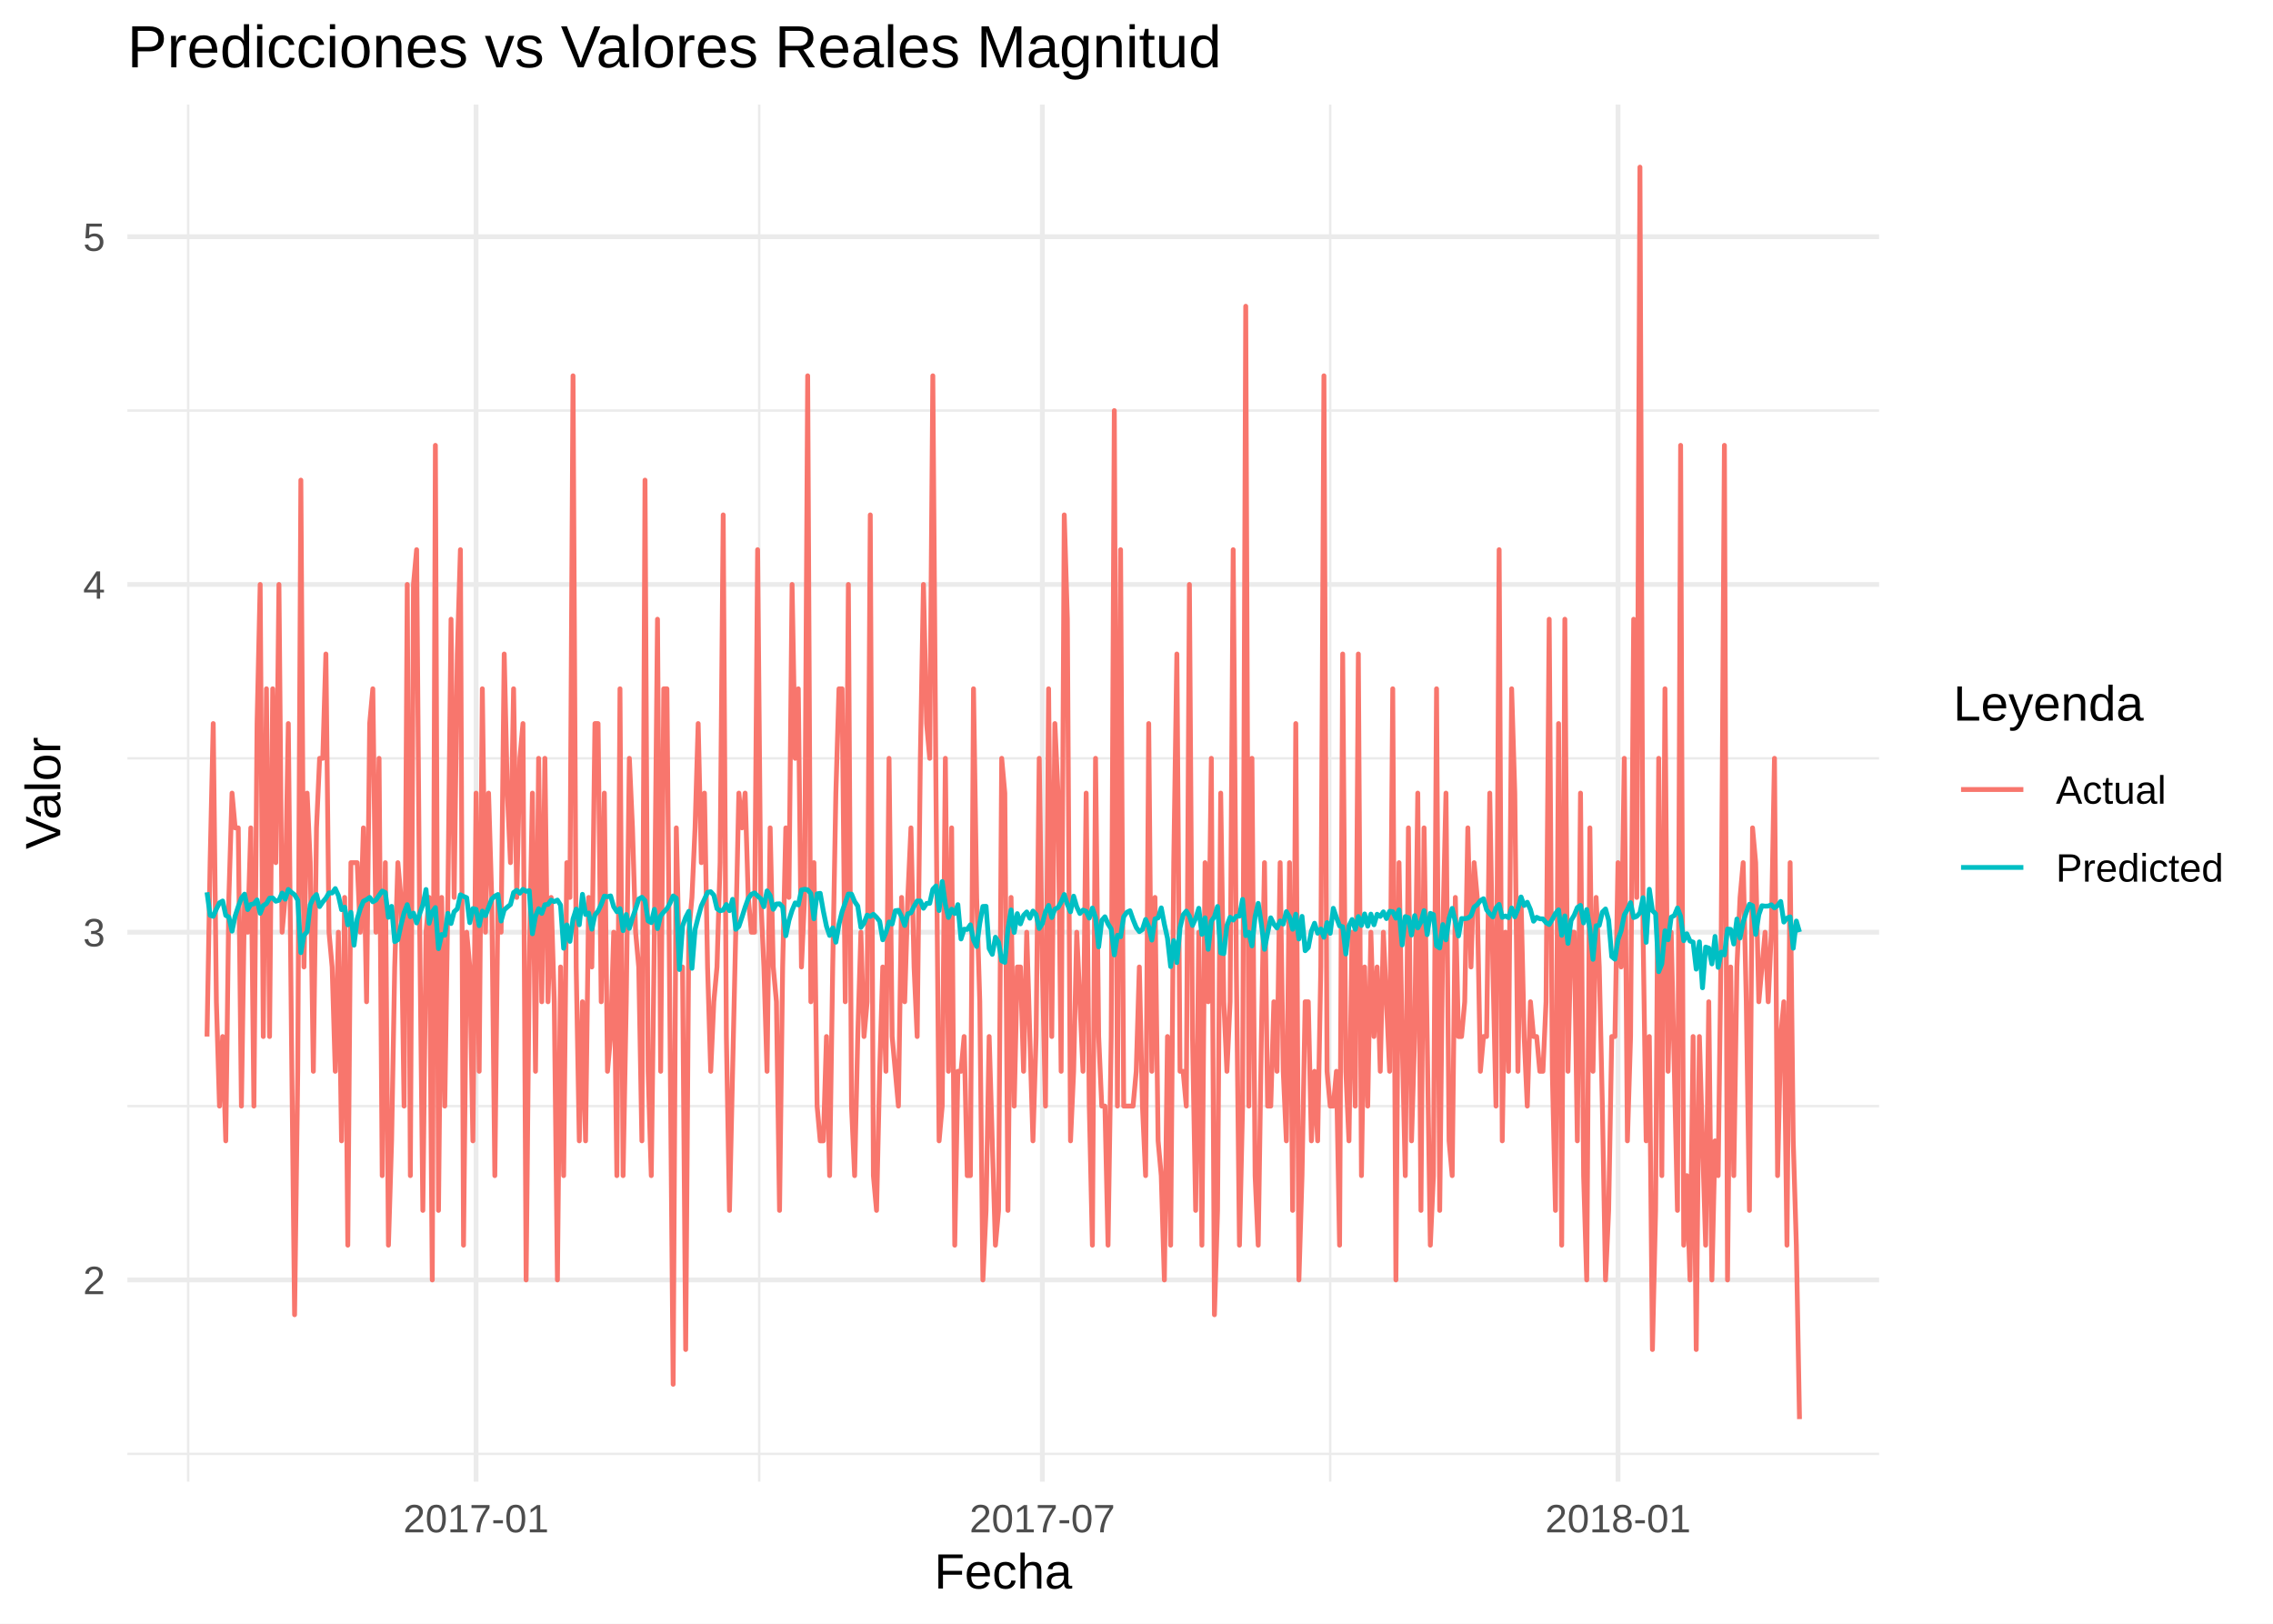
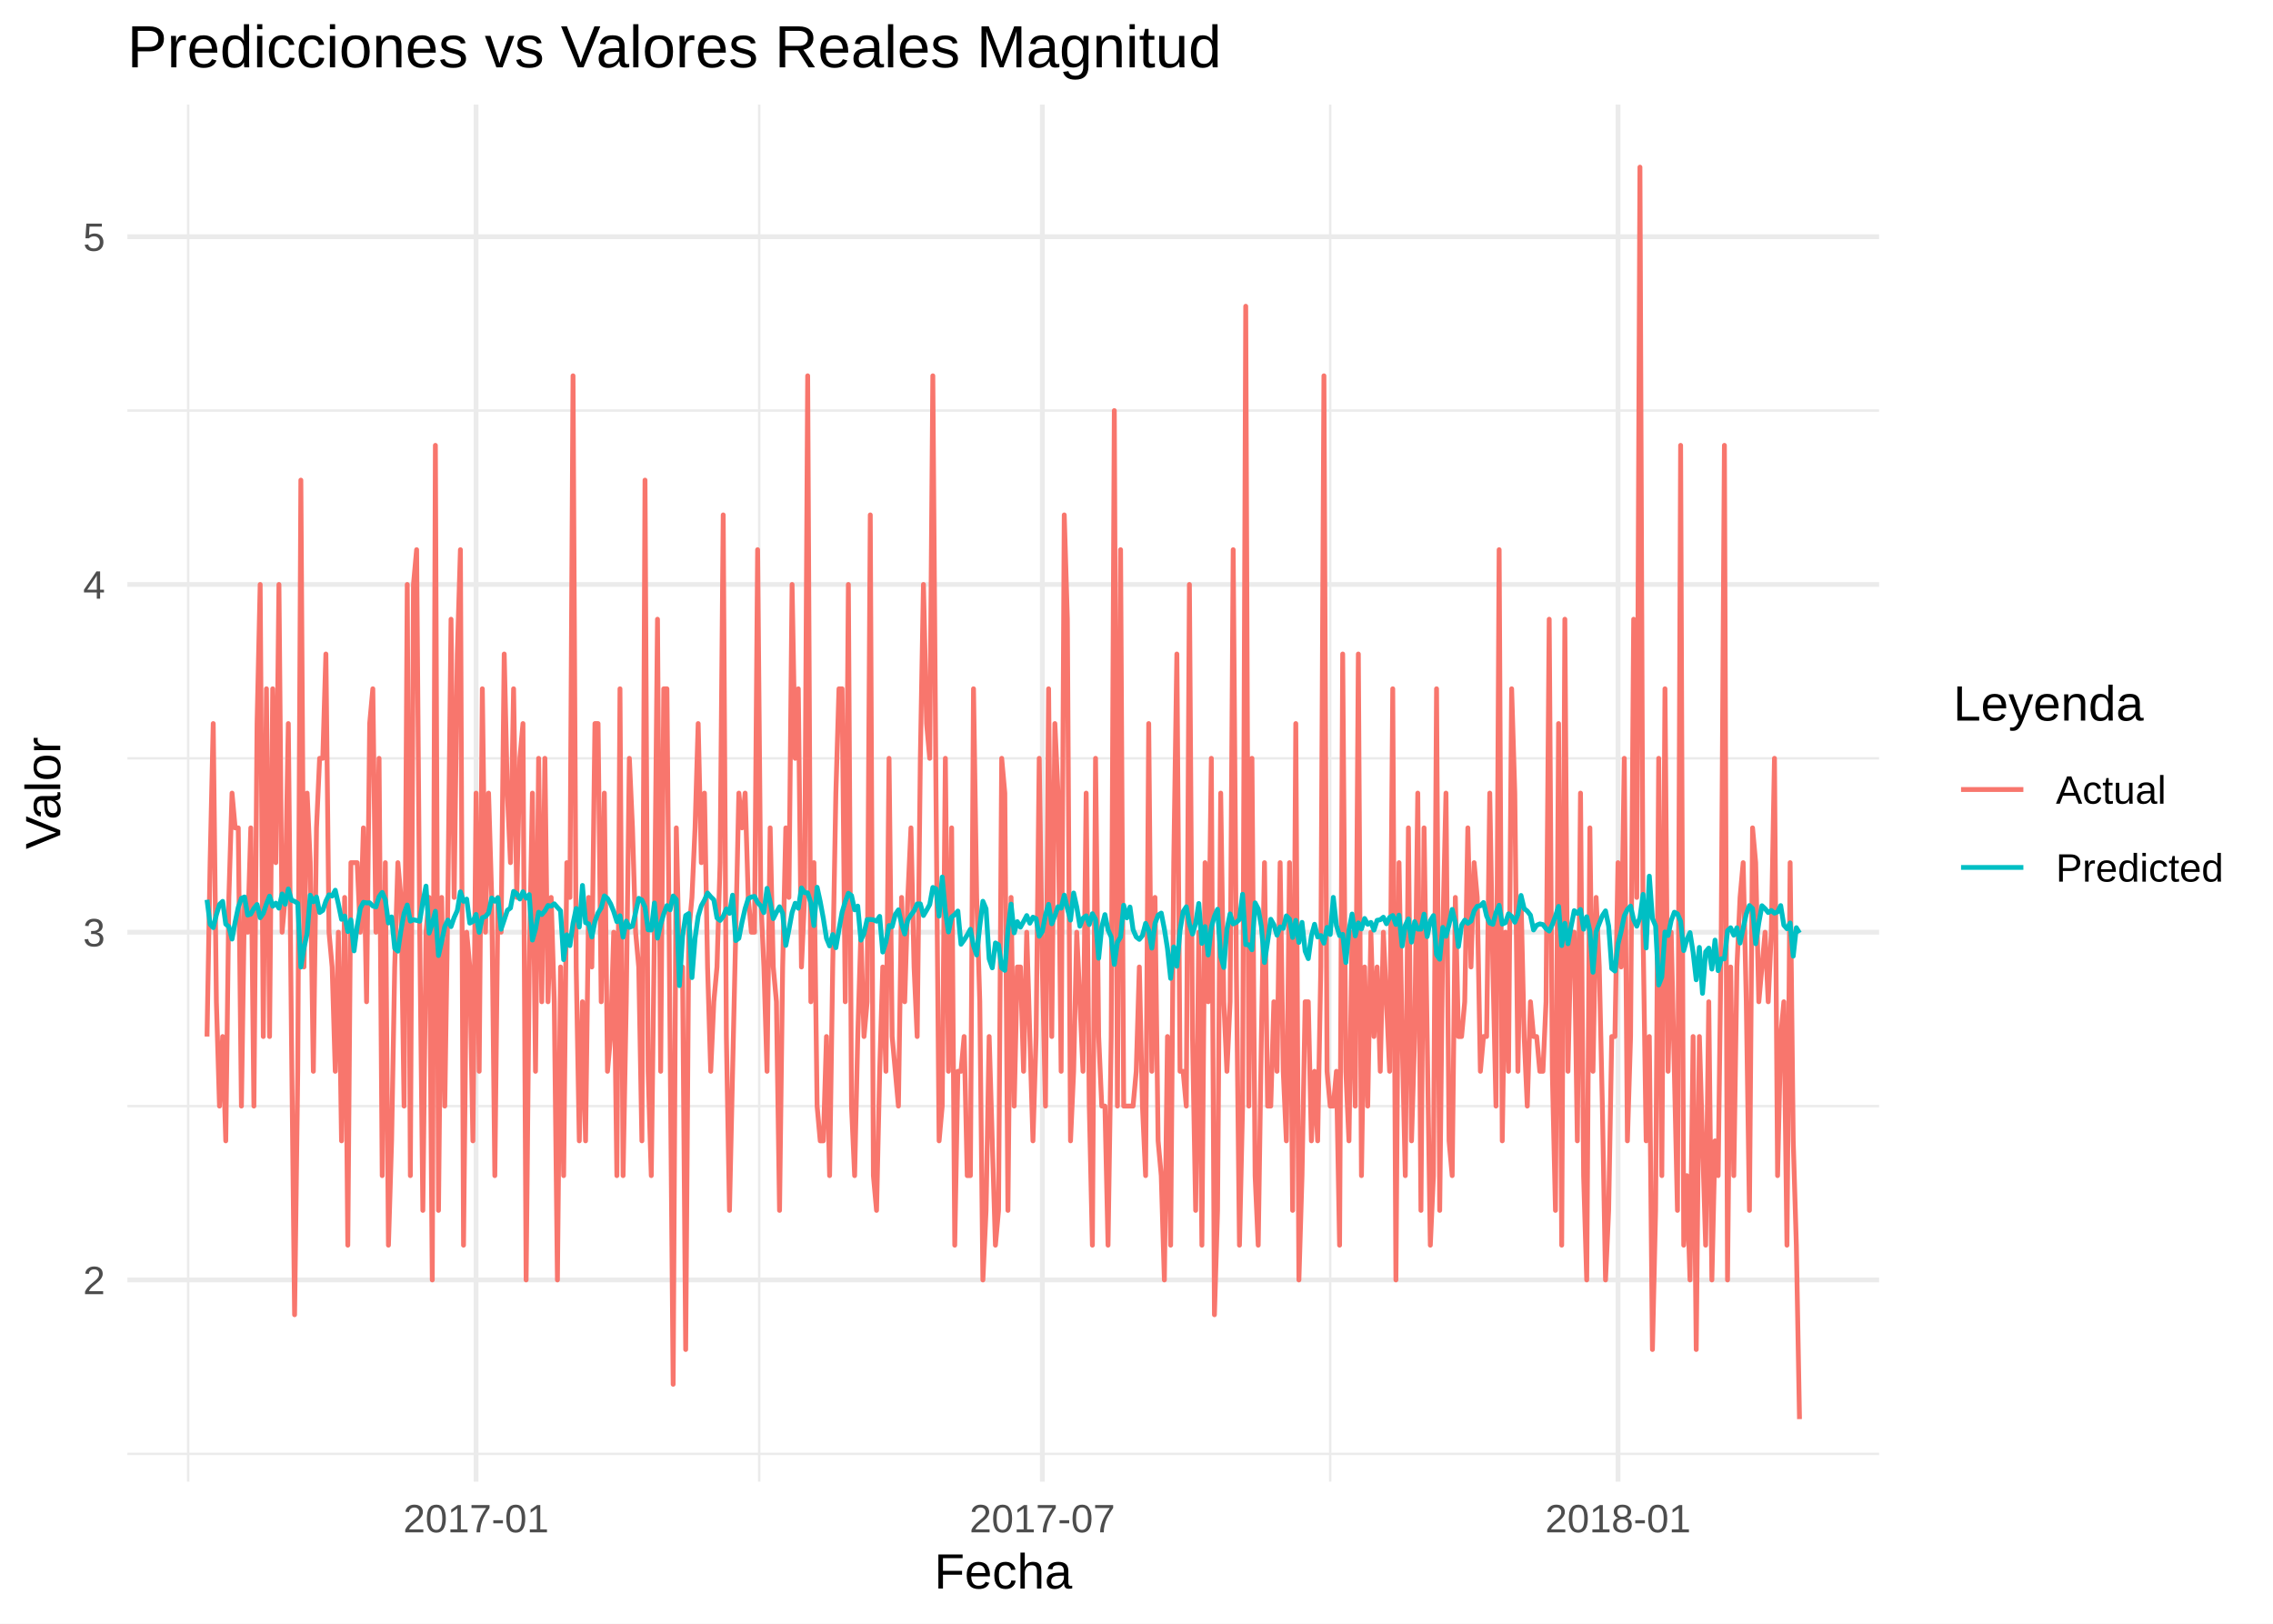
<svg xmlns="http://www.w3.org/2000/svg" class="svglite" width="504.00pt" height="360.00pt" viewBox="0 0 504.00 360.00">
  <defs>
    <style type="text/css">
    .svglite line, .svglite polyline, .svglite polygon, .svglite path, .svglite rect, .svglite circle {
      fill: none;
      stroke: #000000;
      stroke-linecap: round;
      stroke-linejoin: round;
      stroke-miterlimit: 10.00;
    }
    .svglite text {
      white-space: pre;
    }
  </style>
  </defs>
  <rect width="100%" height="100%" style="stroke: none; fill: #FFFFFF;" />
  <defs>
    <clipPath id="cpMC4wMHw1MDQuMDB8MC4wMHwzNjAuMDA=">
      <rect x="0.00" y="0.00" width="504.00" height="360.00" />
    </clipPath>
  </defs>
  <g clip-path="url(#cpMC4wMHw1MDQuMDB8MC4wMHwzNjAuMDA=)">
</g>
  <defs>
    <clipPath id="cpMjguMjR8NDE2LjY2fDIzLjE4fDMyOC41MA==">
      <rect x="28.24" y="23.18" width="388.42" height="305.33" />
    </clipPath>
  </defs>
  <g clip-path="url(#cpMjguMjR8NDE2LjY2fDIzLjE4fDMyOC41MA==)">
    <polyline points="28.24,322.34 416.66,322.34 " style="stroke-width: 0.53; stroke: #EBEBEB; stroke-linecap: butt;" />
    <polyline points="28.24,245.23 416.66,245.23 " style="stroke-width: 0.53; stroke: #EBEBEB; stroke-linecap: butt;" />
    <polyline points="28.24,168.13 416.66,168.13 " style="stroke-width: 0.53; stroke: #EBEBEB; stroke-linecap: butt;" />
    <polyline points="28.24,91.03 416.66,91.03 " style="stroke-width: 0.53; stroke: #EBEBEB; stroke-linecap: butt;" />
    <polyline points="41.73,328.50 41.73,23.18 " style="stroke-width: 0.53; stroke: #EBEBEB; stroke-linecap: butt;" />
    <polyline points="168.34,328.50 168.34,23.18 " style="stroke-width: 0.53; stroke: #EBEBEB; stroke-linecap: butt;" />
    <polyline points="294.95,328.50 294.95,23.18 " style="stroke-width: 0.53; stroke: #EBEBEB; stroke-linecap: butt;" />
    <polyline points="28.24,283.78 416.66,283.78 " style="stroke-width: 1.07; stroke: #EBEBEB; stroke-linecap: butt;" />
    <polyline points="28.24,206.68 416.66,206.68 " style="stroke-width: 1.07; stroke: #EBEBEB; stroke-linecap: butt;" />
    <polyline points="28.24,129.58 416.66,129.58 " style="stroke-width: 1.07; stroke: #EBEBEB; stroke-linecap: butt;" />
    <polyline points="28.24,52.48 416.66,52.48 " style="stroke-width: 1.07; stroke: #EBEBEB; stroke-linecap: butt;" />
    <polyline points="105.56,328.50 105.56,23.18 " style="stroke-width: 1.07; stroke: #EBEBEB; stroke-linecap: butt;" />
    <polyline points="231.12,328.50 231.12,23.18 " style="stroke-width: 1.07; stroke: #EBEBEB; stroke-linecap: butt;" />
    <polyline points="358.77,328.50 358.77,23.18 " style="stroke-width: 1.07; stroke: #EBEBEB; stroke-linecap: butt;" />
    <polyline points="45.90,229.81 46.59,191.26 47.28,160.42 47.98,222.10 48.67,245.23 49.37,229.81 50.06,252.94 50.75,198.97 51.45,175.84 52.14,183.55 52.83,183.55 53.53,245.23 54.22,198.97 54.92,206.68 55.61,183.55 56.30,245.23 57.00,160.42 57.69,129.58 58.38,229.81 59.08,152.71 59.77,229.81 60.47,152.71 61.16,191.26 61.85,129.58 62.55,206.68 63.24,198.97 63.93,160.42 64.63,229.81 65.32,291.49 66.02,237.52 66.71,106.45 67.40,214.39 68.10,175.84 68.79,191.26 69.48,237.52 70.18,183.55 70.87,168.13 71.57,168.13 72.26,145.00 72.95,206.68 73.65,214.39 74.34,237.52 75.03,206.68 75.73,252.94 76.42,198.97 77.12,276.07 77.81,191.26 78.50,191.26 79.20,191.26 79.89,206.68 80.58,183.55 81.28,222.10 81.97,160.42 82.67,152.71 83.36,206.68 84.05,168.13 84.75,260.65 85.44,191.26 86.13,276.07 86.83,252.94 87.52,214.39 88.22,191.26 88.91,198.97 89.60,245.23 90.30,129.58 90.99,260.65 91.68,129.58 92.38,121.87 93.07,206.68 93.76,268.36 94.46,206.68 95.15,198.97 95.85,283.78 96.54,98.74 97.23,268.36 97.93,198.97 98.62,245.23 99.31,198.97 100.01,137.29 100.70,198.97 101.40,145.00 102.09,121.87 102.78,276.07 103.48,206.68 104.17,214.39 104.86,252.94 105.56,175.84 106.25,237.52 106.95,152.71 107.64,206.68 108.33,175.84 109.03,198.97 109.72,260.65 110.41,198.97 111.11,206.68 111.80,145.00 112.50,175.84 113.19,191.26 113.88,152.71 114.58,198.97 115.27,168.13 115.96,160.42 116.66,283.78 117.35,214.39 118.05,175.84 118.74,237.52 119.43,168.13 120.13,222.10 120.82,168.13 121.51,222.10 122.21,198.97 122.90,222.10 123.60,283.78 124.29,214.39 124.98,260.65 125.68,191.26 126.37,198.97 127.06,83.32 127.76,214.39 128.45,252.94 129.15,222.10 129.84,252.94 130.53,198.97 131.23,214.39 131.92,160.42 132.61,160.42 133.31,222.10 134.00,175.84 134.70,237.52 135.39,229.81 136.08,206.68 136.78,260.65 137.47,152.71 138.16,260.65 138.86,222.10 139.55,168.13 140.24,183.55 140.94,206.68 141.63,214.39 142.33,252.94 143.02,106.45 143.71,237.52 144.41,260.65 145.10,206.68 145.79,137.29 146.49,237.52 147.18,152.71 147.88,152.71 148.57,229.81 149.26,306.91 149.96,183.55 150.65,214.39 151.34,214.39 152.04,299.20 152.73,206.68 153.43,198.97 154.12,183.55 154.81,160.42 155.51,191.26 156.20,175.84 156.89,214.39 157.59,237.52 158.28,222.10 158.98,214.39 159.67,191.26 160.36,114.16 161.06,229.81 161.75,268.36 162.44,237.52 163.14,206.68 163.83,175.84 164.53,183.55 165.22,175.84 165.91,198.97 166.61,206.68 167.30,206.68 167.99,121.87 168.69,198.97 169.38,214.39 170.08,237.52 170.77,183.55 171.46,214.39 172.16,222.10 172.85,268.36 173.54,214.39 174.24,183.55 174.93,198.97 175.63,129.58 176.32,168.13 177.01,152.71 177.71,214.39 178.40,198.97 179.09,83.32 179.79,222.10 180.48,191.26 181.18,245.23 181.87,252.94 182.56,252.94 183.26,229.81 183.95,260.65 184.64,214.39 185.34,175.84 186.03,152.71 186.72,152.71 187.42,222.10 188.11,129.58 188.81,245.23 189.50,260.65 190.19,229.81 190.89,206.68 191.58,229.81 192.27,222.10 192.97,114.16 193.66,260.65 194.36,268.36 195.05,237.52 195.74,214.39 196.44,237.52 197.13,168.13 197.82,229.81 198.52,237.52 199.21,245.23 199.91,198.97 200.60,222.10 201.29,198.97 201.99,183.55 202.68,214.39 203.37,229.81 204.07,168.13 204.76,129.58 205.46,160.42 206.15,168.13 206.84,83.32 207.54,175.84 208.23,252.94 208.92,245.23 209.62,168.13 210.31,237.52 211.01,183.55 211.70,276.07 212.39,237.52 213.09,237.52 213.78,229.81 214.47,260.65 215.17,260.65 215.86,152.71 216.56,198.97 217.25,222.10 217.94,283.78 218.64,268.36 219.33,229.81 220.02,252.94 220.72,276.07 221.41,268.36 222.11,168.13 222.80,175.84 223.49,268.36 224.19,198.97 224.88,245.23 225.57,214.39 226.27,214.39 226.96,237.52 227.66,206.68 228.35,229.81 229.04,252.94 229.74,229.81 230.43,168.13 231.12,214.39 231.82,245.23 232.51,152.71 233.21,229.81 233.90,160.42 234.59,175.84 235.29,237.52 235.98,114.16 236.67,137.29 237.37,252.94 238.06,237.52 238.75,206.68 239.45,222.10 240.14,237.52 240.84,175.84 241.53,245.23 242.22,276.07 242.92,168.13 243.61,229.81 244.30,245.23 245.00,245.23 245.69,276.07 246.39,229.81 247.08,91.03 247.77,245.23 248.47,121.87 249.16,245.23 249.85,245.23 250.55,245.23 251.24,245.23 251.94,237.52 252.63,214.39 253.32,245.23 254.02,260.65 254.71,160.42 255.40,237.52 256.10,198.97 256.79,252.94 257.49,260.65 258.18,283.78 258.87,229.81 259.57,276.07 260.26,191.26 260.95,145.00 261.65,237.52 262.34,237.52 263.04,245.23 263.73,129.58 264.42,229.81 265.12,268.36 265.81,206.68 266.50,276.07 267.20,191.26 267.89,222.10 268.59,168.13 269.28,291.49 269.97,268.36 270.67,175.84 271.36,222.10 272.05,237.52 272.75,222.10 273.44,121.87 274.14,214.39 274.83,276.07 275.52,245.23 276.22,67.90 276.91,245.23 277.60,168.13 278.30,260.65 278.99,276.07 279.69,229.81 280.38,191.26 281.07,245.23 281.77,245.23 282.46,222.10 283.15,237.52 283.85,191.26 284.54,237.52 285.23,252.94 285.93,191.26 286.62,268.36 287.32,160.42 288.01,283.78 288.70,260.65 289.40,222.10 290.09,222.10 290.78,252.94 291.48,237.52 292.17,252.94 292.87,214.39 293.56,83.32 294.25,237.52 294.95,245.23 295.64,245.23 296.33,237.52 297.03,276.07 297.72,145.00 298.42,237.52 299.11,252.94 299.80,206.68 300.50,245.23 301.19,145.00 301.88,260.65 302.58,214.39 303.27,245.23 303.97,206.68 304.66,229.81 305.35,214.39 306.05,237.52 306.74,206.68 307.43,222.10 308.13,237.52 308.82,152.71 309.52,283.78 310.21,191.26 310.90,229.81 311.60,260.65 312.29,183.55 312.98,252.94 313.68,229.81 314.37,175.84 315.07,268.36 315.76,183.55 316.45,229.81 317.15,276.07 317.84,260.65 318.53,152.71 319.23,268.36 319.92,206.68 320.62,175.84 321.31,252.94 322.00,260.65 322.70,198.97 323.39,229.81 324.08,229.81 324.78,222.10 325.47,183.55 326.17,214.39 326.86,191.26 327.55,198.97 328.25,237.52 328.94,229.81 329.63,229.81 330.33,175.84 331.02,214.39 331.71,245.23 332.41,121.87 333.10,252.94 333.80,206.68 334.49,237.52 335.18,152.71 335.88,175.84 336.57,237.52 337.26,198.97 337.96,229.81 338.65,245.23 339.35,222.10 340.04,229.81 340.73,229.81 341.43,237.52 342.12,237.52 342.81,222.10 343.51,137.29 344.20,237.52 344.90,268.36 345.59,160.42 346.28,276.07 346.98,137.29 347.67,237.52 348.36,206.68 349.06,206.68 349.75,252.94 350.45,175.84 351.14,260.65 351.83,283.78 352.53,183.55 353.22,237.52 353.91,198.97 354.61,214.39 355.30,245.23 356.00,283.78 356.69,268.36 357.38,229.81 358.08,229.81 358.77,191.26 359.46,214.39 360.16,168.13 360.85,252.94 361.55,229.81 362.24,137.29 362.93,198.97 363.63,37.06 364.32,206.68 365.01,252.94 365.71,229.81 366.40,299.20 367.10,268.36 367.79,168.13 368.48,260.65 369.18,152.71 369.87,237.52 370.56,206.68 371.26,237.52 371.95,268.36 372.65,98.74 373.34,276.07 374.03,260.65 374.73,283.78 375.42,229.81 376.11,299.20 376.81,229.81 377.50,252.94 378.20,276.07 378.89,222.10 379.58,283.78 380.28,252.94 380.97,260.65 381.66,206.68 382.36,98.74 383.05,283.78 383.74,214.39 384.44,260.65 385.13,214.39 385.83,198.97 386.52,191.26 387.21,222.10 387.91,268.36 388.60,183.55 389.29,191.26 389.99,222.10 390.68,214.39 391.38,206.68 392.07,222.10 392.76,206.68 393.46,168.13 394.15,260.65 394.84,229.81 395.54,222.10 396.23,276.07 396.93,191.26 397.62,252.94 398.31,276.07 399.01,314.63 " style="stroke-width: 1.07; stroke: #F8766D; stroke-linecap: butt;" />
-     <polyline points="45.90,197.83 46.59,202.93 47.28,203.15 47.98,201.54 48.67,200.16 49.37,199.76 50.06,202.95 50.75,203.32 51.45,206.44 52.14,203.10 52.83,200.99 53.53,199.11 54.22,198.24 54.92,201.66 55.61,200.54 56.30,200.39 57.00,199.52 57.69,202.49 58.38,200.77 59.08,200.34 59.77,199.14 60.47,199.09 61.16,199.81 61.85,199.60 62.55,198.00 63.24,199.36 63.93,197.20 64.63,197.85 65.32,198.38 66.02,199.56 66.71,211.21 67.40,207.36 68.10,206.57 68.79,200.60 69.48,199.10 70.18,198.33 70.87,201.00 71.57,199.96 72.26,199.13 72.95,197.97 73.65,197.98 74.34,197.01 75.03,198.53 75.73,201.68 76.42,201.12 77.12,205.04 77.81,202.28 78.50,209.56 79.20,203.75 79.89,201.48 80.58,199.81 81.28,199.46 81.97,198.97 82.67,199.93 83.36,199.54 84.05,198.52 84.75,197.56 85.44,197.89 86.13,203.37 86.83,200.95 87.52,208.77 88.22,208.34 88.91,205.11 89.60,202.36 90.30,200.57 90.99,203.25 91.68,202.45 92.38,204.62 93.07,202.55 93.76,200.60 94.46,197.21 95.15,204.70 95.85,202.19 96.54,201.22 97.23,210.33 97.93,207.19 98.62,207.36 99.31,202.50 100.01,204.75 100.70,202.14 101.40,201.50 102.09,198.38 102.78,198.74 103.48,199.03 104.17,204.57 104.86,201.45 105.56,201.62 106.25,205.22 106.95,202.00 107.64,203.00 108.33,201.19 109.03,199.34 109.72,198.69 110.41,198.32 111.11,204.20 111.80,201.73 112.50,201.10 113.19,200.54 113.88,197.89 114.58,197.39 115.27,198.03 115.96,197.18 116.66,197.61 117.35,197.47 118.05,207.02 118.74,203.11 119.43,201.47 120.13,202.51 120.82,200.59 121.51,200.51 122.21,199.57 122.90,199.89 123.60,199.56 124.29,200.66 124.98,210.23 125.68,205.06 126.37,208.71 127.06,203.74 127.76,201.56 128.45,205.03 129.15,198.28 129.84,202.75 130.53,202.43 131.23,206.01 131.92,202.86 132.61,202.01 133.31,200.52 134.00,198.68 134.70,198.82 135.39,198.63 136.08,201.04 136.78,202.14 137.47,201.46 138.16,206.33 138.86,202.76 139.55,205.83 140.24,203.51 140.94,201.54 141.63,199.33 142.33,198.93 143.02,199.68 143.71,204.16 144.41,204.56 145.10,201.62 145.79,205.88 146.49,203.05 147.18,202.20 147.88,201.47 148.57,200.23 149.26,198.64 149.96,199.15 150.65,214.95 151.34,205.30 152.04,203.39 152.73,202.05 153.43,214.68 154.12,206.10 154.81,203.33 155.51,200.83 156.20,199.37 156.89,197.84 157.59,197.70 158.28,198.46 158.98,201.45 159.67,201.93 160.36,201.76 161.06,200.54 161.75,201.90 162.44,199.39 163.14,206.03 163.83,205.39 164.53,203.31 165.22,201.14 165.91,199.22 166.61,198.27 167.30,197.98 167.99,198.65 168.69,199.27 169.38,201.03 170.08,197.52 170.77,198.54 171.46,201.60 172.16,200.43 172.85,200.38 173.54,201.08 174.24,207.46 174.93,204.09 175.63,201.85 176.32,200.18 177.01,200.63 177.71,197.32 178.40,197.16 179.09,197.28 179.79,198.12 180.48,203.70 181.18,198.17 181.87,198.06 182.56,201.99 183.26,205.38 183.95,207.40 184.64,205.73 185.34,208.89 186.03,204.93 186.72,202.11 187.42,200.13 188.11,198.22 188.81,198.24 189.50,199.87 190.19,200.88 190.89,205.61 191.58,204.66 192.27,202.89 192.97,203.19 193.66,202.70 194.36,203.38 195.05,204.25 195.74,208.36 196.44,206.75 197.13,204.41 197.82,204.87 198.52,201.92 199.21,201.83 199.91,203.20 200.60,205.18 201.29,202.60 201.99,202.37 202.68,200.94 203.37,199.75 204.07,199.75 204.76,201.37 205.46,200.30 206.15,200.28 206.84,197.16 207.54,196.43 208.23,201.87 208.92,195.45 209.62,200.54 210.31,203.41 211.01,201.58 211.70,202.55 212.39,200.57 213.09,208.18 213.78,206.01 214.47,206.06 215.17,205.04 215.86,208.40 216.56,209.85 217.25,204.69 217.94,200.97 218.64,200.94 219.33,210.31 220.02,211.59 220.72,207.79 221.41,208.89 222.11,213.03 222.80,213.37 223.49,205.98 224.19,201.74 224.88,206.73 225.57,202.56 226.27,204.83 226.96,202.93 227.66,202.19 228.35,203.58 229.04,201.99 229.74,202.76 230.43,205.86 231.12,204.76 231.82,202.16 232.51,200.74 233.21,203.43 233.90,201.57 234.59,201.22 235.29,200.01 235.98,198.32 236.67,200.52 237.37,202.15 238.06,198.69 238.75,201.05 239.45,202.53 240.14,201.77 240.84,202.06 241.53,203.55 242.22,201.33 242.92,203.44 243.61,209.93 244.30,204.05 245.00,203.26 245.69,204.84 246.39,205.96 247.08,211.71 247.77,207.36 248.47,207.68 249.16,203.24 249.85,202.27 250.55,201.92 251.24,203.89 251.94,205.62 252.63,206.55 253.32,206.08 254.02,203.86 254.71,205.48 255.40,208.43 256.10,203.74 256.79,203.50 257.49,201.29 258.18,204.94 258.87,208.01 259.57,214.29 260.26,208.53 260.95,213.41 261.65,205.71 262.34,202.84 263.04,202.00 263.73,203.11 264.42,205.18 265.12,203.62 265.81,201.37 266.50,207.16 267.20,203.49 267.89,210.47 268.59,204.23 269.28,203.24 269.97,200.98 270.67,211.26 271.36,211.44 272.05,205.22 272.75,203.37 273.44,203.98 274.14,203.15 274.83,203.11 275.52,199.41 276.22,207.44 276.91,206.70 277.60,209.71 278.30,203.19 278.99,200.28 279.69,204.85 280.38,210.47 281.07,206.86 281.77,203.49 282.46,204.89 283.15,205.74 283.85,204.19 284.54,204.88 285.23,202.12 285.93,203.32 286.62,206.03 287.32,202.69 288.01,208.18 288.70,203.17 289.40,210.78 290.09,210.09 290.78,206.45 291.48,204.69 292.17,206.90 292.87,205.97 293.56,207.80 294.25,204.56 294.95,206.92 295.64,201.38 296.33,203.41 297.03,205.28 297.72,205.47 298.42,211.51 299.11,205.28 299.80,203.87 300.50,206.04 301.19,203.21 301.88,205.18 302.58,202.63 303.27,205.34 303.97,202.67 304.66,205.03 305.35,202.70 306.05,203.18 306.74,202.17 307.43,203.66 308.13,202.04 308.82,202.14 309.52,203.57 310.21,201.73 310.90,209.51 311.60,203.22 312.29,203.45 312.98,207.31 313.68,203.00 314.37,205.72 315.07,204.40 315.76,201.90 316.45,207.21 317.15,202.50 317.84,202.78 318.53,209.69 319.23,210.18 319.92,204.98 320.62,208.37 321.31,203.59 322.00,201.40 322.70,204.32 323.39,207.51 324.08,203.65 324.78,203.68 325.47,203.56 326.17,203.02 326.86,201.11 327.55,200.58 328.25,199.68 328.94,199.26 329.63,201.72 330.33,202.59 331.02,203.29 331.71,201.28 332.41,200.52 333.10,203.38 333.80,203.09 334.49,203.45 335.18,201.31 335.88,203.27 336.57,201.53 337.26,198.87 337.96,200.76 338.65,200.04 339.35,201.66 340.04,204.24 340.73,203.38 341.43,203.70 342.12,203.73 342.81,204.56 343.51,204.98 344.20,203.81 344.90,202.52 345.59,201.72 346.28,207.37 346.98,203.07 347.67,209.15 348.36,204.07 349.06,202.90 349.75,201.21 350.45,200.73 351.14,204.62 351.83,201.66 352.53,205.93 353.22,212.69 353.91,205.26 354.61,205.15 355.30,202.23 356.00,201.53 356.69,204.03 357.38,212.09 358.08,212.66 358.77,208.30 359.46,206.36 360.16,202.84 360.85,201.64 361.55,200.13 362.24,203.43 362.93,203.16 363.63,202.37 364.32,199.03 365.01,208.92 365.71,197.16 366.40,201.90 367.10,202.59 367.79,215.43 368.48,213.72 369.18,206.37 369.87,208.35 370.56,203.35 371.26,202.98 371.95,201.31 372.65,203.16 373.34,208.56 374.03,207.03 374.73,208.64 375.42,208.88 376.11,214.87 376.81,208.82 377.50,219.00 378.20,209.98 378.89,210.20 379.58,213.71 380.28,207.62 380.97,214.47 381.66,211.10 382.36,211.72 383.05,205.98 383.74,206.06 384.44,209.29 385.13,203.76 385.83,207.97 386.52,204.42 387.21,202.28 387.91,200.48 388.60,200.80 389.29,207.16 389.99,202.79 390.68,200.81 391.38,200.91 392.07,200.88 392.76,200.60 393.46,201.28 394.15,200.78 394.84,199.86 395.54,204.43 396.23,203.56 396.93,203.28 397.62,210.23 398.31,204.21 399.01,206.64 " style="stroke-width: 1.07; stroke: #00BFC4; stroke-linecap: butt;" />
+     <polyline points="45.90,199.49 46.59,204.92 47.28,205.66 47.98,202.82 48.67,200.52 49.37,199.84 50.06,204.89 50.75,205.46 51.45,208.20 52.14,204.45 52.83,201.17 53.53,199.16 54.22,198.87 54.92,202.88 55.61,202.65 56.30,201.39 57.00,200.54 57.69,203.47 58.38,202.49 59.08,200.41 59.77,198.69 60.47,200.92 61.16,200.24 61.85,201.35 62.55,198.20 63.24,200.48 63.93,197.09 64.63,199.58 65.32,199.84 66.02,200.28 66.71,214.40 67.40,210.17 68.10,206.98 68.79,198.48 69.48,199.93 70.18,198.88 70.87,202.31 71.57,201.85 72.26,199.77 72.95,198.39 73.65,198.67 74.34,197.37 75.03,200.43 75.73,203.82 76.42,203.09 77.12,206.53 77.81,203.94 78.50,210.82 79.20,205.34 79.89,201.39 80.58,200.05 81.28,200.18 81.97,200.16 82.67,200.88 83.36,201.06 84.05,198.81 84.75,197.86 85.44,199.49 86.13,204.63 86.83,203.29 87.52,210.24 88.22,210.88 88.91,206.21 89.60,202.50 90.30,200.65 90.99,204.22 91.68,203.92 92.38,204.07 93.07,204.24 93.76,199.93 94.46,196.46 95.15,206.88 95.85,204.77 96.54,202.04 97.23,211.85 97.93,208.75 98.62,205.43 99.31,203.99 100.01,205.44 100.70,203.42 101.40,201.87 102.09,197.73 102.78,199.83 103.48,199.34 104.17,204.66 104.86,204.29 105.56,202.74 106.25,206.71 106.95,203.46 107.64,203.21 108.33,202.40 109.03,199.11 109.72,199.81 110.41,199.06 111.11,206.02 111.80,203.96 112.50,201.83 113.19,201.31 113.88,197.63 114.58,198.15 115.27,199.32 115.96,197.71 116.66,199.14 117.35,198.34 118.05,208.42 118.74,205.99 119.43,202.25 120.13,202.76 120.82,201.96 121.51,200.76 122.21,200.90 122.90,200.38 123.60,201.17 124.29,201.92 124.98,212.76 125.68,207.25 126.37,209.65 127.06,204.74 127.76,201.42 128.45,205.53 129.15,196.31 129.84,204.57 130.53,204.83 131.23,207.74 131.92,204.30 132.61,202.41 133.31,201.25 134.00,198.63 134.70,199.19 135.39,200.39 136.08,202.09 136.78,204.34 137.47,203.03 138.16,207.78 138.86,204.22 139.55,205.61 140.24,205.33 140.94,202.29 141.63,199.17 142.33,199.55 143.02,201.12 143.71,206.14 144.41,206.20 145.10,200.21 145.79,207.99 146.49,204.95 147.18,202.61 147.88,200.78 148.57,201.73 149.26,198.65 149.96,199.44 150.65,218.52 151.34,207.58 152.04,202.98 152.73,202.54 153.43,216.74 154.12,208.01 154.81,203.14 155.51,200.80 156.20,199.56 156.89,197.99 157.59,198.82 158.28,199.49 158.98,203.51 159.67,204.07 160.36,203.17 161.06,201.52 161.75,202.50 162.44,198.47 163.14,208.54 163.83,208.02 164.53,204.44 165.22,201.45 165.91,199.25 166.61,198.87 167.30,198.75 167.99,200.10 168.69,200.85 169.38,202.33 170.08,196.96 170.77,199.99 171.46,203.67 172.16,202.26 172.85,201.04 173.54,202.49 174.24,209.60 174.93,206.08 175.63,202.31 176.32,200.26 177.01,201.37 177.71,196.86 178.40,197.90 179.09,197.96 179.79,200.15 180.48,205.20 181.18,196.72 181.87,199.88 182.56,203.61 183.26,208.03 183.95,209.72 184.64,207.20 185.34,210.11 186.03,206.08 186.72,202.24 187.42,199.90 188.11,198.05 188.81,198.56 189.50,201.72 190.19,200.89 190.89,208.44 191.58,206.97 192.27,203.88 192.97,203.86 193.66,203.93 194.36,204.24 195.05,203.17 195.74,211.08 196.44,208.84 197.13,205.20 197.82,205.45 198.52,202.73 199.21,201.73 199.91,204.81 200.60,207.07 201.29,203.93 201.99,202.86 202.68,201.94 203.37,200.41 204.07,200.40 204.76,202.98 205.46,201.80 206.15,200.55 206.84,196.76 207.54,197.07 208.23,203.11 208.92,194.45 209.62,202.09 210.31,206.63 211.01,203.31 211.70,202.77 212.39,201.99 213.09,209.35 213.78,208.40 214.47,207.30 215.17,206.03 215.86,209.68 216.56,211.73 217.25,205.33 217.94,199.82 218.64,201.48 219.33,212.59 220.02,214.58 220.72,209.06 221.41,209.47 222.11,214.61 222.80,215.14 223.49,206.18 224.19,200.46 224.88,206.82 225.57,204.34 226.27,205.56 226.96,204.32 227.66,202.99 228.35,204.68 229.04,203.35 229.74,203.68 230.43,207.57 231.12,206.50 231.82,202.86 232.51,200.51 233.21,204.82 233.90,203.06 234.59,201.03 235.29,201.36 235.98,198.46 236.67,201.42 237.37,204.00 238.06,197.99 238.75,201.09 239.45,205.34 240.14,203.58 240.84,203.05 241.53,204.98 242.22,202.58 242.92,203.84 243.61,212.45 244.30,205.52 245.00,202.78 245.69,206.15 246.39,207.73 247.08,213.82 247.77,208.90 248.47,207.75 249.16,200.70 249.85,203.50 250.55,201.10 251.24,206.11 251.94,207.73 252.63,208.27 253.32,207.43 254.02,204.72 254.71,206.27 255.40,210.21 256.10,204.73 256.79,202.91 257.49,202.44 258.18,205.97 258.87,210.32 259.57,216.91 260.26,209.95 260.95,214.22 261.65,206.32 262.34,202.13 263.04,201.05 263.73,204.85 264.42,207.09 265.12,204.71 265.81,200.31 266.50,209.16 267.20,205.44 267.89,211.73 268.59,205.60 269.28,203.15 269.97,201.60 270.67,212.04 271.36,214.50 272.05,206.05 272.75,202.62 273.44,204.84 274.14,204.49 274.83,203.85 275.52,198.27 276.22,209.43 276.91,209.46 277.60,210.58 278.30,200.17 278.99,201.50 279.69,205.41 280.38,213.40 281.07,208.79 281.77,203.81 282.46,205.01 283.15,207.34 283.85,205.51 284.54,205.83 285.23,203.06 285.93,203.77 286.62,207.85 287.32,204.06 288.01,208.94 288.70,204.50 289.40,210.89 290.09,212.54 290.78,207.52 291.48,204.92 292.17,207.74 292.87,207.42 293.56,209.11 294.25,205.62 294.95,207.18 295.64,198.96 296.33,205.21 297.03,207.43 297.72,207.16 298.42,213.40 299.11,206.23 299.80,202.65 300.50,207.49 301.19,204.62 301.88,205.96 302.58,203.64 303.27,204.92 303.97,204.51 304.66,206.22 305.35,204.04 306.05,203.92 306.74,203.36 307.43,204.81 308.13,203.39 308.82,202.98 309.52,204.96 310.21,202.90 310.90,209.77 311.60,205.17 312.29,203.73 312.98,208.88 313.68,204.34 314.37,205.99 315.07,206.00 315.76,202.68 316.45,207.65 317.15,204.13 317.84,203.00 318.53,211.66 319.23,212.67 319.92,205.61 320.62,207.58 321.31,204.96 322.00,201.63 322.70,204.59 323.39,209.86 324.08,205.12 324.78,204.00 325.47,204.70 326.17,204.21 326.86,201.96 327.55,200.93 328.25,200.82 328.94,200.10 329.63,203.07 330.33,204.64 331.02,204.93 331.71,202.35 332.41,200.71 333.10,204.88 333.80,204.57 334.49,202.60 335.18,203.16 335.88,204.47 336.57,202.76 337.26,198.53 337.96,201.45 338.65,202.00 339.35,202.90 340.04,206.18 340.73,205.13 341.43,204.84 342.12,204.99 342.81,205.89 343.51,206.43 344.20,205.00 344.90,203.10 345.59,200.96 346.28,209.64 346.98,204.71 347.67,209.24 348.36,205.45 349.06,201.90 349.75,202.51 350.45,201.64 351.14,206.01 351.83,203.26 352.53,206.47 353.22,215.56 353.91,206.61 354.61,204.76 355.30,203.00 356.00,201.95 356.69,205.30 357.38,214.74 358.08,215.29 358.77,209.29 359.46,206.49 360.16,203.05 360.85,201.64 361.55,200.89 362.24,203.91 362.93,205.35 363.63,203.44 364.32,198.29 365.01,210.17 365.71,194.25 366.40,203.61 367.10,205.27 367.79,218.38 368.48,216.60 369.18,206.63 369.87,207.40 370.56,204.10 371.26,202.25 371.95,202.61 372.65,204.26 373.34,210.75 374.03,208.29 374.73,206.77 375.42,211.15 376.11,217.23 376.81,210.05 377.50,220.23 378.20,211.03 378.89,210.20 379.58,214.86 380.28,208.43 380.97,215.20 381.66,212.56 382.36,212.59 383.05,206.34 383.74,205.69 384.44,207.34 385.13,205.70 385.83,209.09 386.52,205.77 387.21,202.63 387.91,200.77 388.60,201.44 389.29,209.23 389.99,204.58 390.68,200.81 391.38,201.46 392.07,202.32 392.76,201.86 393.46,202.46 394.15,202.17 394.84,200.78 395.54,205.12 396.23,205.91 396.93,204.63 397.62,211.98 398.31,205.68 399.01,206.86 " style="stroke-width: 1.07; stroke: #00BFC4; stroke-linecap: butt;" />
  </g>
  <g clip-path="url(#cpMC4wMHw1MDQuMDB8MC4wMHwzNjAuMDA=)">
    <text x="23.31" y="286.93" text-anchor="end" style="font-size: 8.80px;fill: #4D4D4D; font-family: &quot;Arial&quot;;" textLength="4.90px" lengthAdjust="spacingAndGlyphs">2</text>
    <text x="23.31" y="209.83" text-anchor="end" style="font-size: 8.80px;fill: #4D4D4D; font-family: &quot;Arial&quot;;" textLength="4.90px" lengthAdjust="spacingAndGlyphs">3</text>
    <text x="23.31" y="132.73" text-anchor="end" style="font-size: 8.80px;fill: #4D4D4D; font-family: &quot;Arial&quot;;" textLength="4.90px" lengthAdjust="spacingAndGlyphs">4</text>
    <text x="23.31" y="55.63" text-anchor="end" style="font-size: 8.80px;fill: #4D4D4D; font-family: &quot;Arial&quot;;" textLength="4.90px" lengthAdjust="spacingAndGlyphs">5</text>
    <text x="105.56" y="339.74" text-anchor="middle" style="font-size: 8.80px;fill: #4D4D4D; font-family: &quot;Arial&quot;;" textLength="32.31px" lengthAdjust="spacingAndGlyphs">2017-01</text>
    <text x="231.12" y="339.74" text-anchor="middle" style="font-size: 8.80px;fill: #4D4D4D; font-family: &quot;Arial&quot;;" textLength="32.31px" lengthAdjust="spacingAndGlyphs">2017-07</text>
    <text x="358.77" y="339.74" text-anchor="middle" style="font-size: 8.80px;fill: #4D4D4D; font-family: &quot;Arial&quot;;" textLength="32.31px" lengthAdjust="spacingAndGlyphs">2018-01</text>
    <text x="222.45" y="352.20" text-anchor="middle" style="font-size: 11.00px; font-family: &quot;Arial&quot;;" textLength="30.58px" lengthAdjust="spacingAndGlyphs">Fecha</text>
    <text transform="translate(13.36,175.84) rotate(-90)" text-anchor="middle" style="font-size: 11.00px; font-family: &quot;Arial&quot;;" textLength="24.87px" lengthAdjust="spacingAndGlyphs">Valor</text>
    <text x="433.10" y="159.76" style="font-size: 11.00px; font-family: &quot;Arial&quot;;" textLength="42.22px" lengthAdjust="spacingAndGlyphs">Leyenda</text>
    <line x1="434.83" y1="175.04" x2="448.65" y2="175.04" style="stroke-width: 1.07; stroke: #F8766D; stroke-linecap: butt;" />
    <line x1="434.83" y1="192.32" x2="448.65" y2="192.32" style="stroke-width: 1.07; stroke: #00BFC4; stroke-linecap: butt;" />
    <text x="455.86" y="178.19" style="font-size: 8.80px; font-family: &quot;Arial&quot;;" textLength="24.46px" lengthAdjust="spacingAndGlyphs">Actual</text>
    <text x="455.86" y="195.47" style="font-size: 8.80px; font-family: &quot;Arial&quot;;" textLength="37.18px" lengthAdjust="spacingAndGlyphs">Predicted</text>
    <text x="28.24" y="14.93" style="font-size: 13.20px; font-family: &quot;Arial&quot;;" textLength="242.45px" lengthAdjust="spacingAndGlyphs">Predicciones vs Valores Reales Magnitud</text>
  </g>
</svg>
